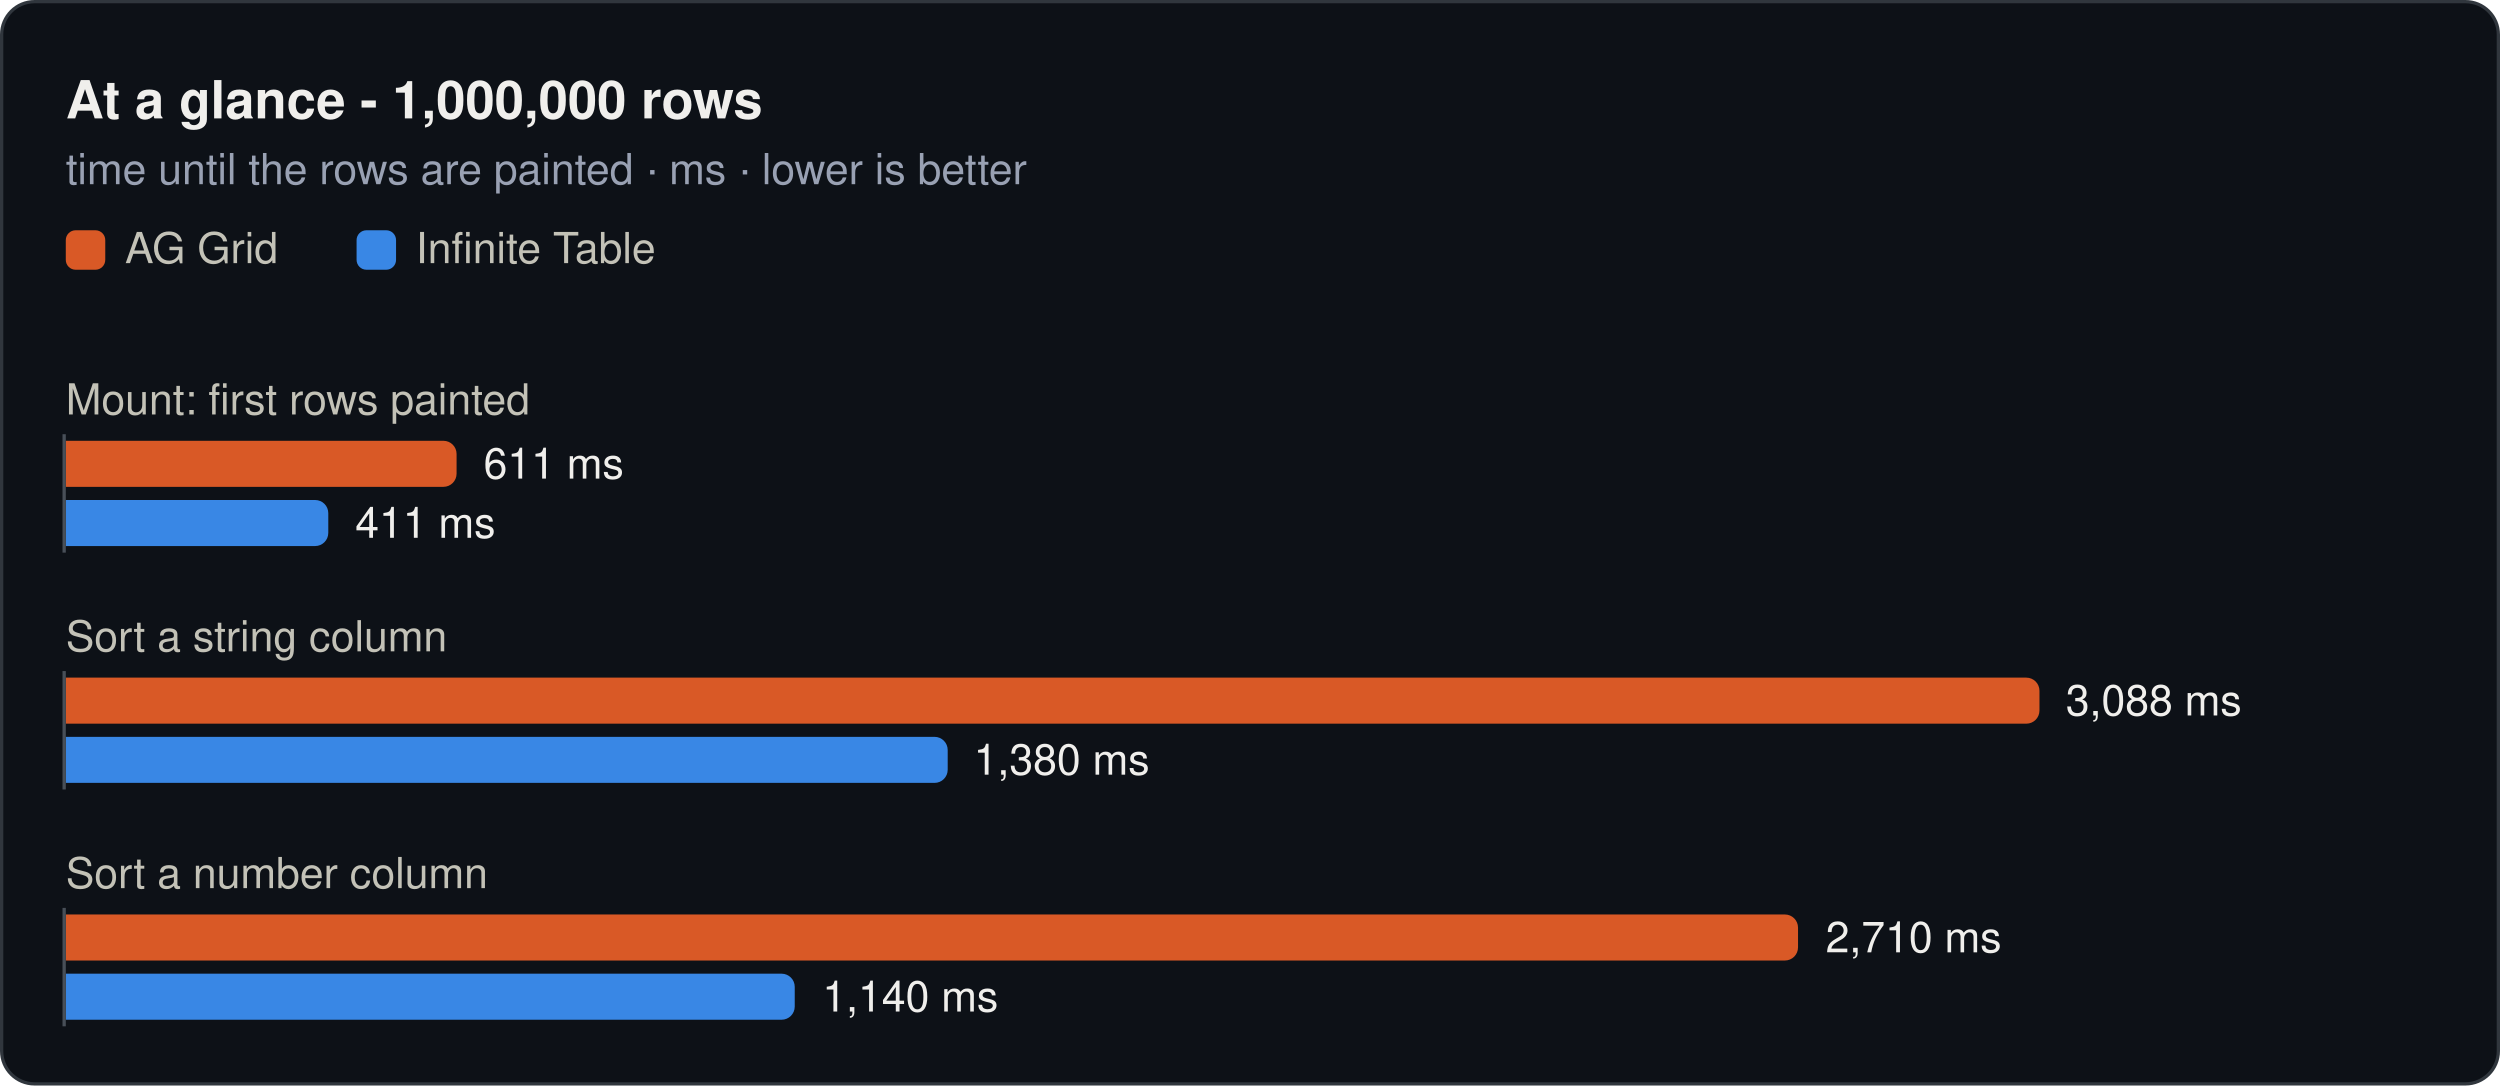
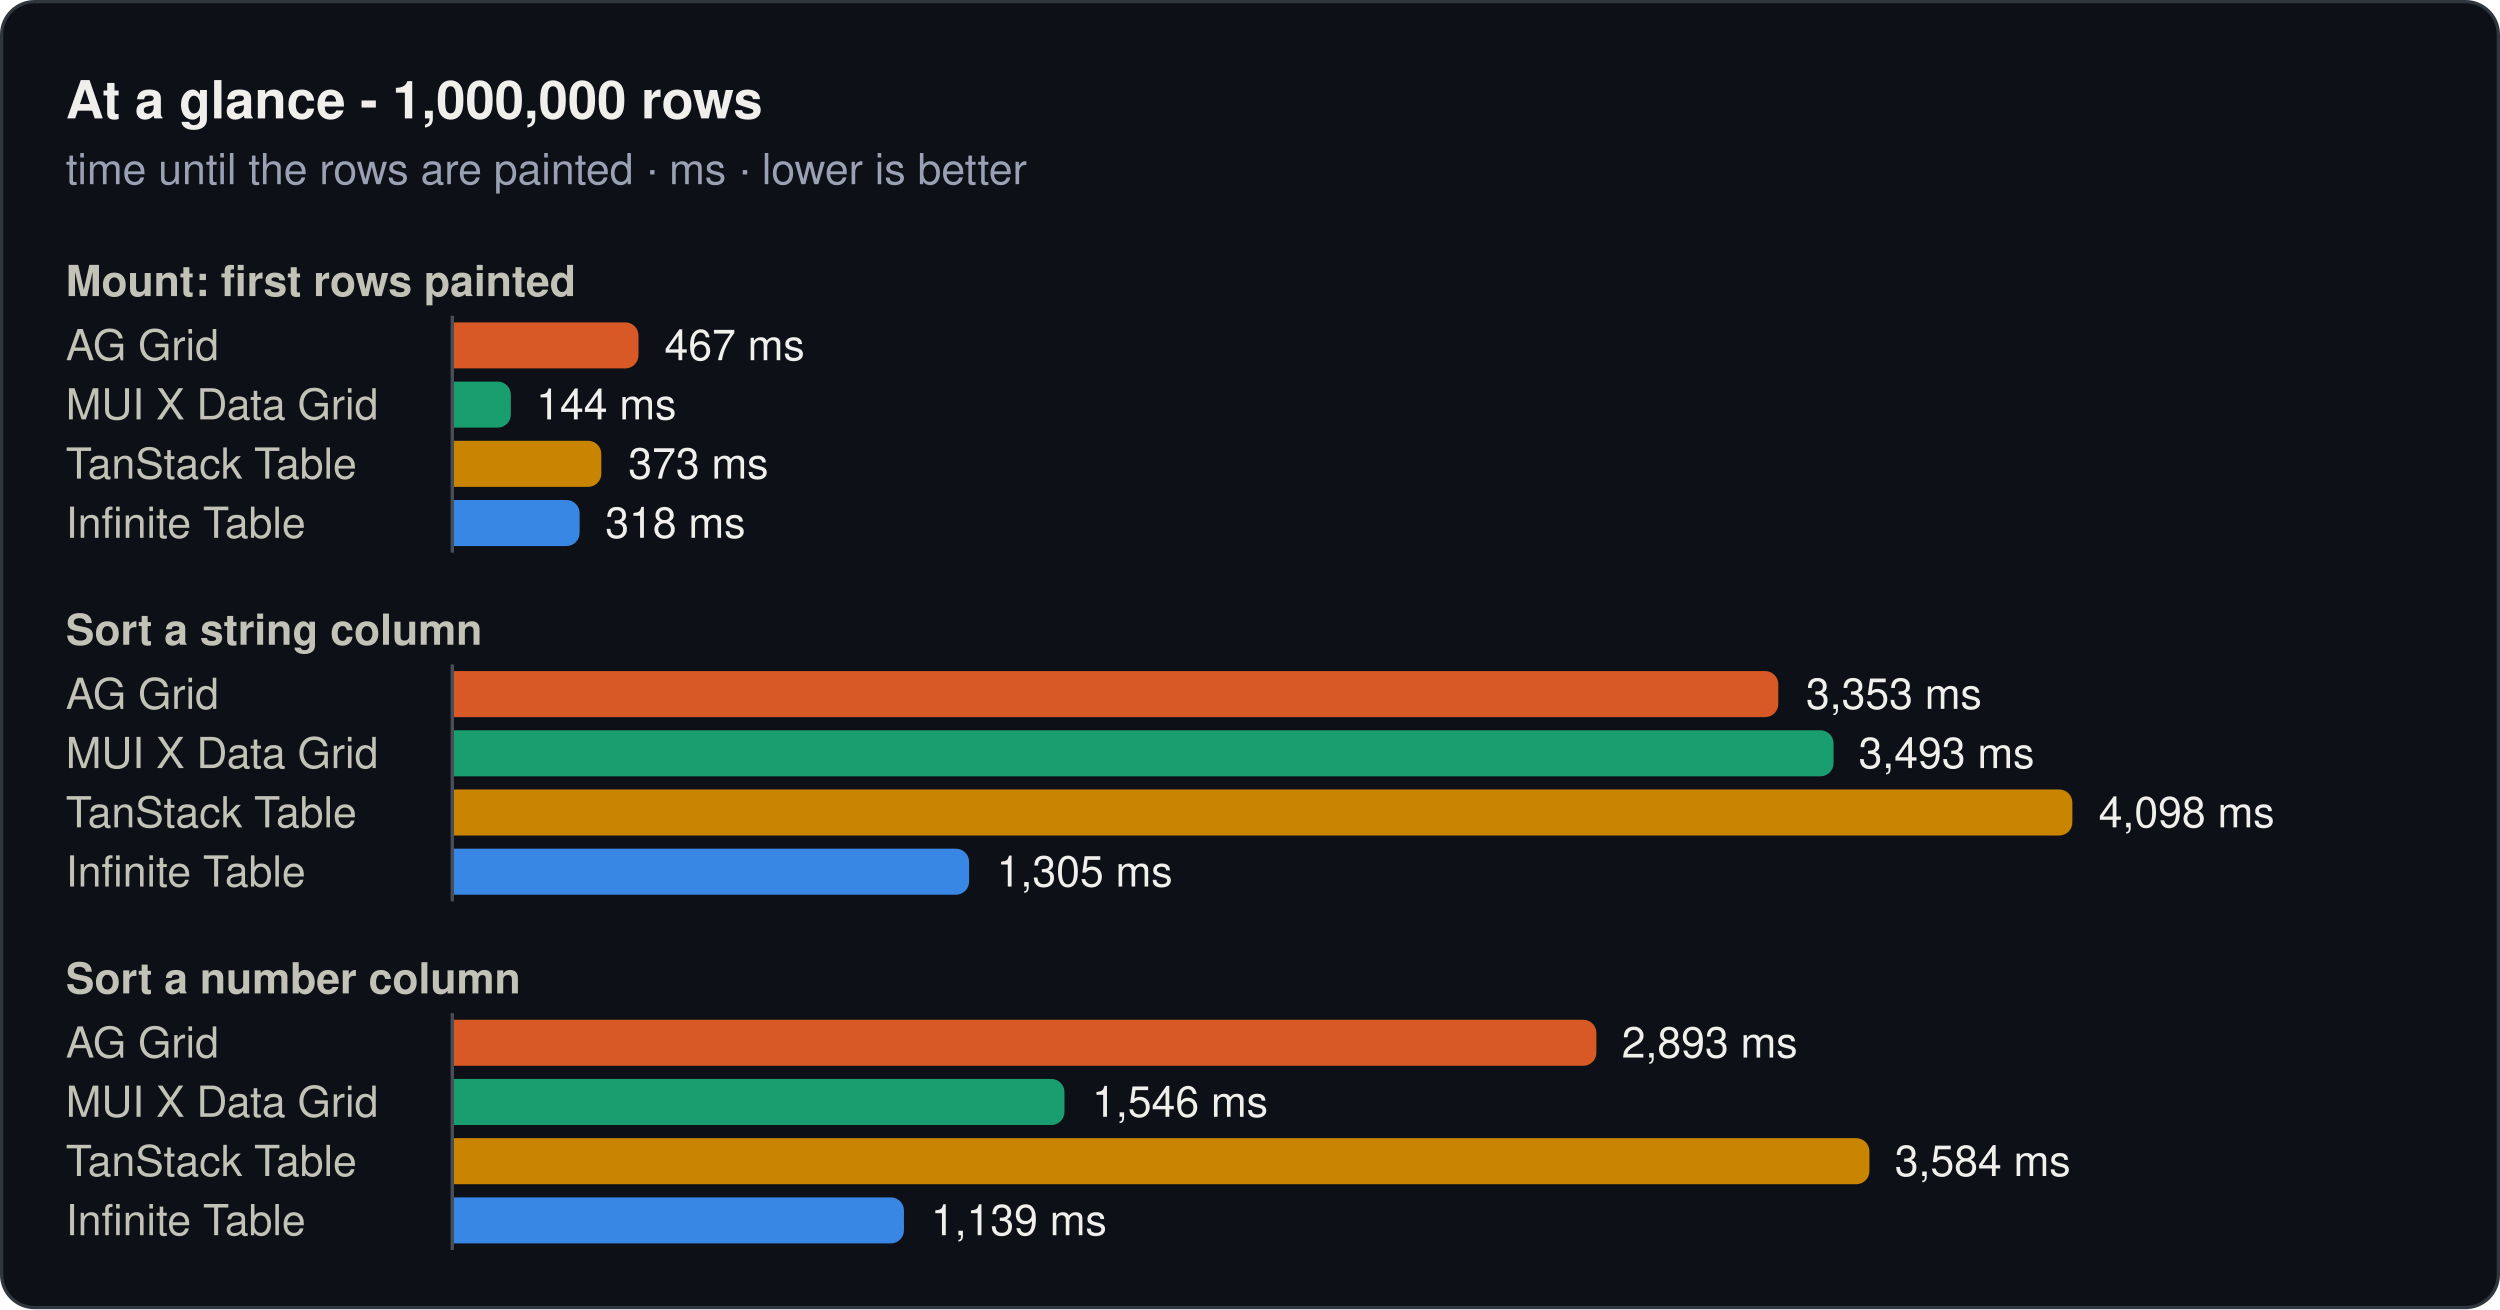
- <svg xmlns="http://www.w3.org/2000/svg" width="760" height="330" viewBox="0 0 760 330" role="img">
-   <rect x="0.5" y="0.5" width="759" height="329" rx="10" fill="#0d1117" stroke="#30363d" />
+ <svg xmlns="http://www.w3.org/2000/svg" width="760" height="398" viewBox="0 0 760 398" role="img">
+   <rect x="0.5" y="0.5" width="759" height="397" rx="10" fill="#0d1117" stroke="#30363d" />
  <text x="20" y="36" font-family="system-ui, -apple-system, 'Segoe UI', Helvetica, Arial, sans-serif" font-size="16" font-weight="600" fill="#f0efec">At a glance - 1,000,000 rows</text>
  <text x="20" y="56" font-family="system-ui, -apple-system, 'Segoe UI', Helvetica, Arial, sans-serif" font-size="13" fill="#99a1b3">time until the rows are painted · ms · lower is better</text>
-   <rect x="20" y="70" width="12" height="12" rx="3" fill="#d95926" />
-   <text x="38" y="80" font-family="system-ui, -apple-system, 'Segoe UI', Helvetica, Arial, sans-serif" font-size="13" fill="#c3c2b7">AG Grid</text>
-   <rect x="108.4" y="70" width="12" height="12" rx="3" fill="#3987e5" />
-   <text x="126.4" y="80" font-family="system-ui, -apple-system, 'Segoe UI', Helvetica, Arial, sans-serif" font-size="13" fill="#c3c2b7">Infinite Table</text>
-   <text x="20" y="126" font-family="system-ui, -apple-system, 'Segoe UI', Helvetica, Arial, sans-serif" font-size="13" fill="#c3c2b7">Mount: first rows painted</text>
-   <path d="M20,134H134.8a4,4 0 0 1 4,4V144a4,4 0 0 1 -4,4H20Z" fill="#d95926" />
-   <text x="147" y="145.5" font-family="system-ui, -apple-system, 'Segoe UI', Helvetica, Arial, sans-serif" font-size="13" fill="#f0efec">611 ms</text>
-   <path d="M20,152H95.8a4,4 0 0 1 4,4V162a4,4 0 0 1 -4,4H20Z" fill="#3987e5" />
-   <text x="108" y="163.5" font-family="system-ui, -apple-system, 'Segoe UI', Helvetica, Arial, sans-serif" font-size="13" fill="#f0efec">411 ms</text>
-   <line x1="19.5" y1="132" x2="19.5" y2="168" stroke="#484f58" stroke-width="1" />
-   <text x="20" y="198" font-family="system-ui, -apple-system, 'Segoe UI', Helvetica, Arial, sans-serif" font-size="13" fill="#c3c2b7">Sort a string column</text>
-   <path d="M20,206H616a4,4 0 0 1 4,4V216a4,4 0 0 1 -4,4H20Z" fill="#d95926" />
-   <text x="628" y="217.5" font-family="system-ui, -apple-system, 'Segoe UI', Helvetica, Arial, sans-serif" font-size="13" fill="#f0efec">3,088 ms</text>
-   <path d="M20,224H284.1a4,4 0 0 1 4,4V234a4,4 0 0 1 -4,4H20Z" fill="#3987e5" />
-   <text x="296" y="235.5" font-family="system-ui, -apple-system, 'Segoe UI', Helvetica, Arial, sans-serif" font-size="13" fill="#f0efec">1,380 ms</text>
-   <line x1="19.5" y1="204" x2="19.5" y2="240" stroke="#484f58" stroke-width="1" />
-   <text x="20" y="270" font-family="system-ui, -apple-system, 'Segoe UI', Helvetica, Arial, sans-serif" font-size="13" fill="#c3c2b7">Sort a number column</text>
-   <path d="M20,278H542.6a4,4 0 0 1 4,4V288a4,4 0 0 1 -4,4H20Z" fill="#d95926" />
-   <text x="555" y="289.5" font-family="system-ui, -apple-system, 'Segoe UI', Helvetica, Arial, sans-serif" font-size="13" fill="#f0efec">2,710 ms</text>
-   <path d="M20,296H237.6a4,4 0 0 1 4,4V306a4,4 0 0 1 -4,4H20Z" fill="#3987e5" />
-   <text x="250" y="307.5" font-family="system-ui, -apple-system, 'Segoe UI', Helvetica, Arial, sans-serif" font-size="13" fill="#f0efec">1,140 ms</text>
-   <line x1="19.5" y1="276" x2="19.5" y2="312" stroke="#484f58" stroke-width="1" />
+   <text x="20" y="90" font-family="system-ui, -apple-system, 'Segoe UI', Helvetica, Arial, sans-serif" font-size="13" font-weight="600" fill="#c3c2b7">Mount: first rows painted</text>
+   <text x="20" y="109.5" font-family="system-ui, -apple-system, 'Segoe UI', Helvetica, Arial, sans-serif" font-size="13" fill="#c3c2b7">AG Grid</text>
+   <path d="M138,98H190.1a4,4 0 0 1 4,4V108a4,4 0 0 1 -4,4H138Z" fill="#d95926" />
+   <text x="202" y="109.5" font-family="system-ui, -apple-system, 'Segoe UI', Helvetica, Arial, sans-serif" font-size="13" fill="#f0efec">467 ms</text>
+   <text x="20" y="127.5" font-family="system-ui, -apple-system, 'Segoe UI', Helvetica, Arial, sans-serif" font-size="13" fill="#c3c2b7">MUI X Data Grid</text>
+   <path d="M138,116H151.3a4,4 0 0 1 4,4V126a4,4 0 0 1 -4,4H138Z" fill="#199e70" />
+   <text x="163" y="127.5" font-family="system-ui, -apple-system, 'Segoe UI', Helvetica, Arial, sans-serif" font-size="13" fill="#f0efec">144 ms</text>
+   <text x="20" y="145.5" font-family="system-ui, -apple-system, 'Segoe UI', Helvetica, Arial, sans-serif" font-size="13" fill="#c3c2b7">TanStack Table</text>
+   <path d="M138,134H178.8a4,4 0 0 1 4,4V144a4,4 0 0 1 -4,4H138Z" fill="#c98500" />
+   <text x="191" y="145.5" font-family="system-ui, -apple-system, 'Segoe UI', Helvetica, Arial, sans-serif" font-size="13" fill="#f0efec">373 ms</text>
+   <text x="20" y="163.5" font-family="system-ui, -apple-system, 'Segoe UI', Helvetica, Arial, sans-serif" font-size="13" fill="#c3c2b7">Infinite Table</text>
+   <path d="M138,152H172.2a4,4 0 0 1 4,4V162a4,4 0 0 1 -4,4H138Z" fill="#3987e5" />
+   <text x="184" y="163.5" font-family="system-ui, -apple-system, 'Segoe UI', Helvetica, Arial, sans-serif" font-size="13" fill="#f0efec">318 ms</text>
+   <line x1="137.5" y1="96" x2="137.5" y2="168" stroke="#484f58" stroke-width="1" />
+   <text x="20" y="196" font-family="system-ui, -apple-system, 'Segoe UI', Helvetica, Arial, sans-serif" font-size="13" font-weight="600" fill="#c3c2b7">Sort a string column</text>
+   <text x="20" y="215.5" font-family="system-ui, -apple-system, 'Segoe UI', Helvetica, Arial, sans-serif" font-size="13" fill="#c3c2b7">AG Grid</text>
+   <path d="M138,204H536.6a4,4 0 0 1 4,4V214a4,4 0 0 1 -4,4H138Z" fill="#d95926" />
+   <text x="549" y="215.5" font-family="system-ui, -apple-system, 'Segoe UI', Helvetica, Arial, sans-serif" font-size="13" fill="#f0efec">3,353 ms</text>
+   <text x="20" y="233.5" font-family="system-ui, -apple-system, 'Segoe UI', Helvetica, Arial, sans-serif" font-size="13" fill="#c3c2b7">MUI X Data Grid</text>
+   <path d="M138,222H553.4a4,4 0 0 1 4,4V232a4,4 0 0 1 -4,4H138Z" fill="#199e70" />
+   <text x="565" y="233.5" font-family="system-ui, -apple-system, 'Segoe UI', Helvetica, Arial, sans-serif" font-size="13" fill="#f0efec">3,493 ms</text>
+   <text x="20" y="251.5" font-family="system-ui, -apple-system, 'Segoe UI', Helvetica, Arial, sans-serif" font-size="13" fill="#c3c2b7">TanStack Table</text>
+   <path d="M138,240H626a4,4 0 0 1 4,4V250a4,4 0 0 1 -4,4H138Z" fill="#c98500" />
+   <text x="638" y="251.5" font-family="system-ui, -apple-system, 'Segoe UI', Helvetica, Arial, sans-serif" font-size="13" fill="#f0efec">4,098 ms</text>
+   <text x="20" y="269.5" font-family="system-ui, -apple-system, 'Segoe UI', Helvetica, Arial, sans-serif" font-size="13" fill="#c3c2b7">Infinite Table</text>
+   <path d="M138,258H290.6a4,4 0 0 1 4,4V268a4,4 0 0 1 -4,4H138Z" fill="#3987e5" />
+   <text x="303" y="269.5" font-family="system-ui, -apple-system, 'Segoe UI', Helvetica, Arial, sans-serif" font-size="13" fill="#f0efec">1,305 ms</text>
+   <line x1="137.5" y1="202" x2="137.5" y2="274" stroke="#484f58" stroke-width="1" />
+   <text x="20" y="302" font-family="system-ui, -apple-system, 'Segoe UI', Helvetica, Arial, sans-serif" font-size="13" font-weight="600" fill="#c3c2b7">Sort a number column</text>
+   <text x="20" y="321.5" font-family="system-ui, -apple-system, 'Segoe UI', Helvetica, Arial, sans-serif" font-size="13" fill="#c3c2b7">AG Grid</text>
+   <path d="M138,310H481.3a4,4 0 0 1 4,4V320a4,4 0 0 1 -4,4H138Z" fill="#d95926" />
+   <text x="493" y="321.5" font-family="system-ui, -apple-system, 'Segoe UI', Helvetica, Arial, sans-serif" font-size="13" fill="#f0efec">2,893 ms</text>
+   <text x="20" y="339.5" font-family="system-ui, -apple-system, 'Segoe UI', Helvetica, Arial, sans-serif" font-size="13" fill="#c3c2b7">MUI X Data Grid</text>
+   <path d="M138,328H319.6a4,4 0 0 1 4,4V338a4,4 0 0 1 -4,4H138Z" fill="#199e70" />
+   <text x="332" y="339.5" font-family="system-ui, -apple-system, 'Segoe UI', Helvetica, Arial, sans-serif" font-size="13" fill="#f0efec">1,546 ms</text>
+   <text x="20" y="357.5" font-family="system-ui, -apple-system, 'Segoe UI', Helvetica, Arial, sans-serif" font-size="13" fill="#c3c2b7">TanStack Table</text>
+   <path d="M138,346H564.3a4,4 0 0 1 4,4V356a4,4 0 0 1 -4,4H138Z" fill="#c98500" />
+   <text x="576" y="357.5" font-family="system-ui, -apple-system, 'Segoe UI', Helvetica, Arial, sans-serif" font-size="13" fill="#f0efec">3,584 ms</text>
+   <text x="20" y="375.5" font-family="system-ui, -apple-system, 'Segoe UI', Helvetica, Arial, sans-serif" font-size="13" fill="#c3c2b7">Infinite Table</text>
+   <path d="M138,364H270.8a4,4 0 0 1 4,4V374a4,4 0 0 1 -4,4H138Z" fill="#3987e5" />
+   <text x="283" y="375.5" font-family="system-ui, -apple-system, 'Segoe UI', Helvetica, Arial, sans-serif" font-size="13" fill="#f0efec">1,139 ms</text>
+   <line x1="137.5" y1="308" x2="137.5" y2="380" stroke="#484f58" stroke-width="1" />
</svg>
